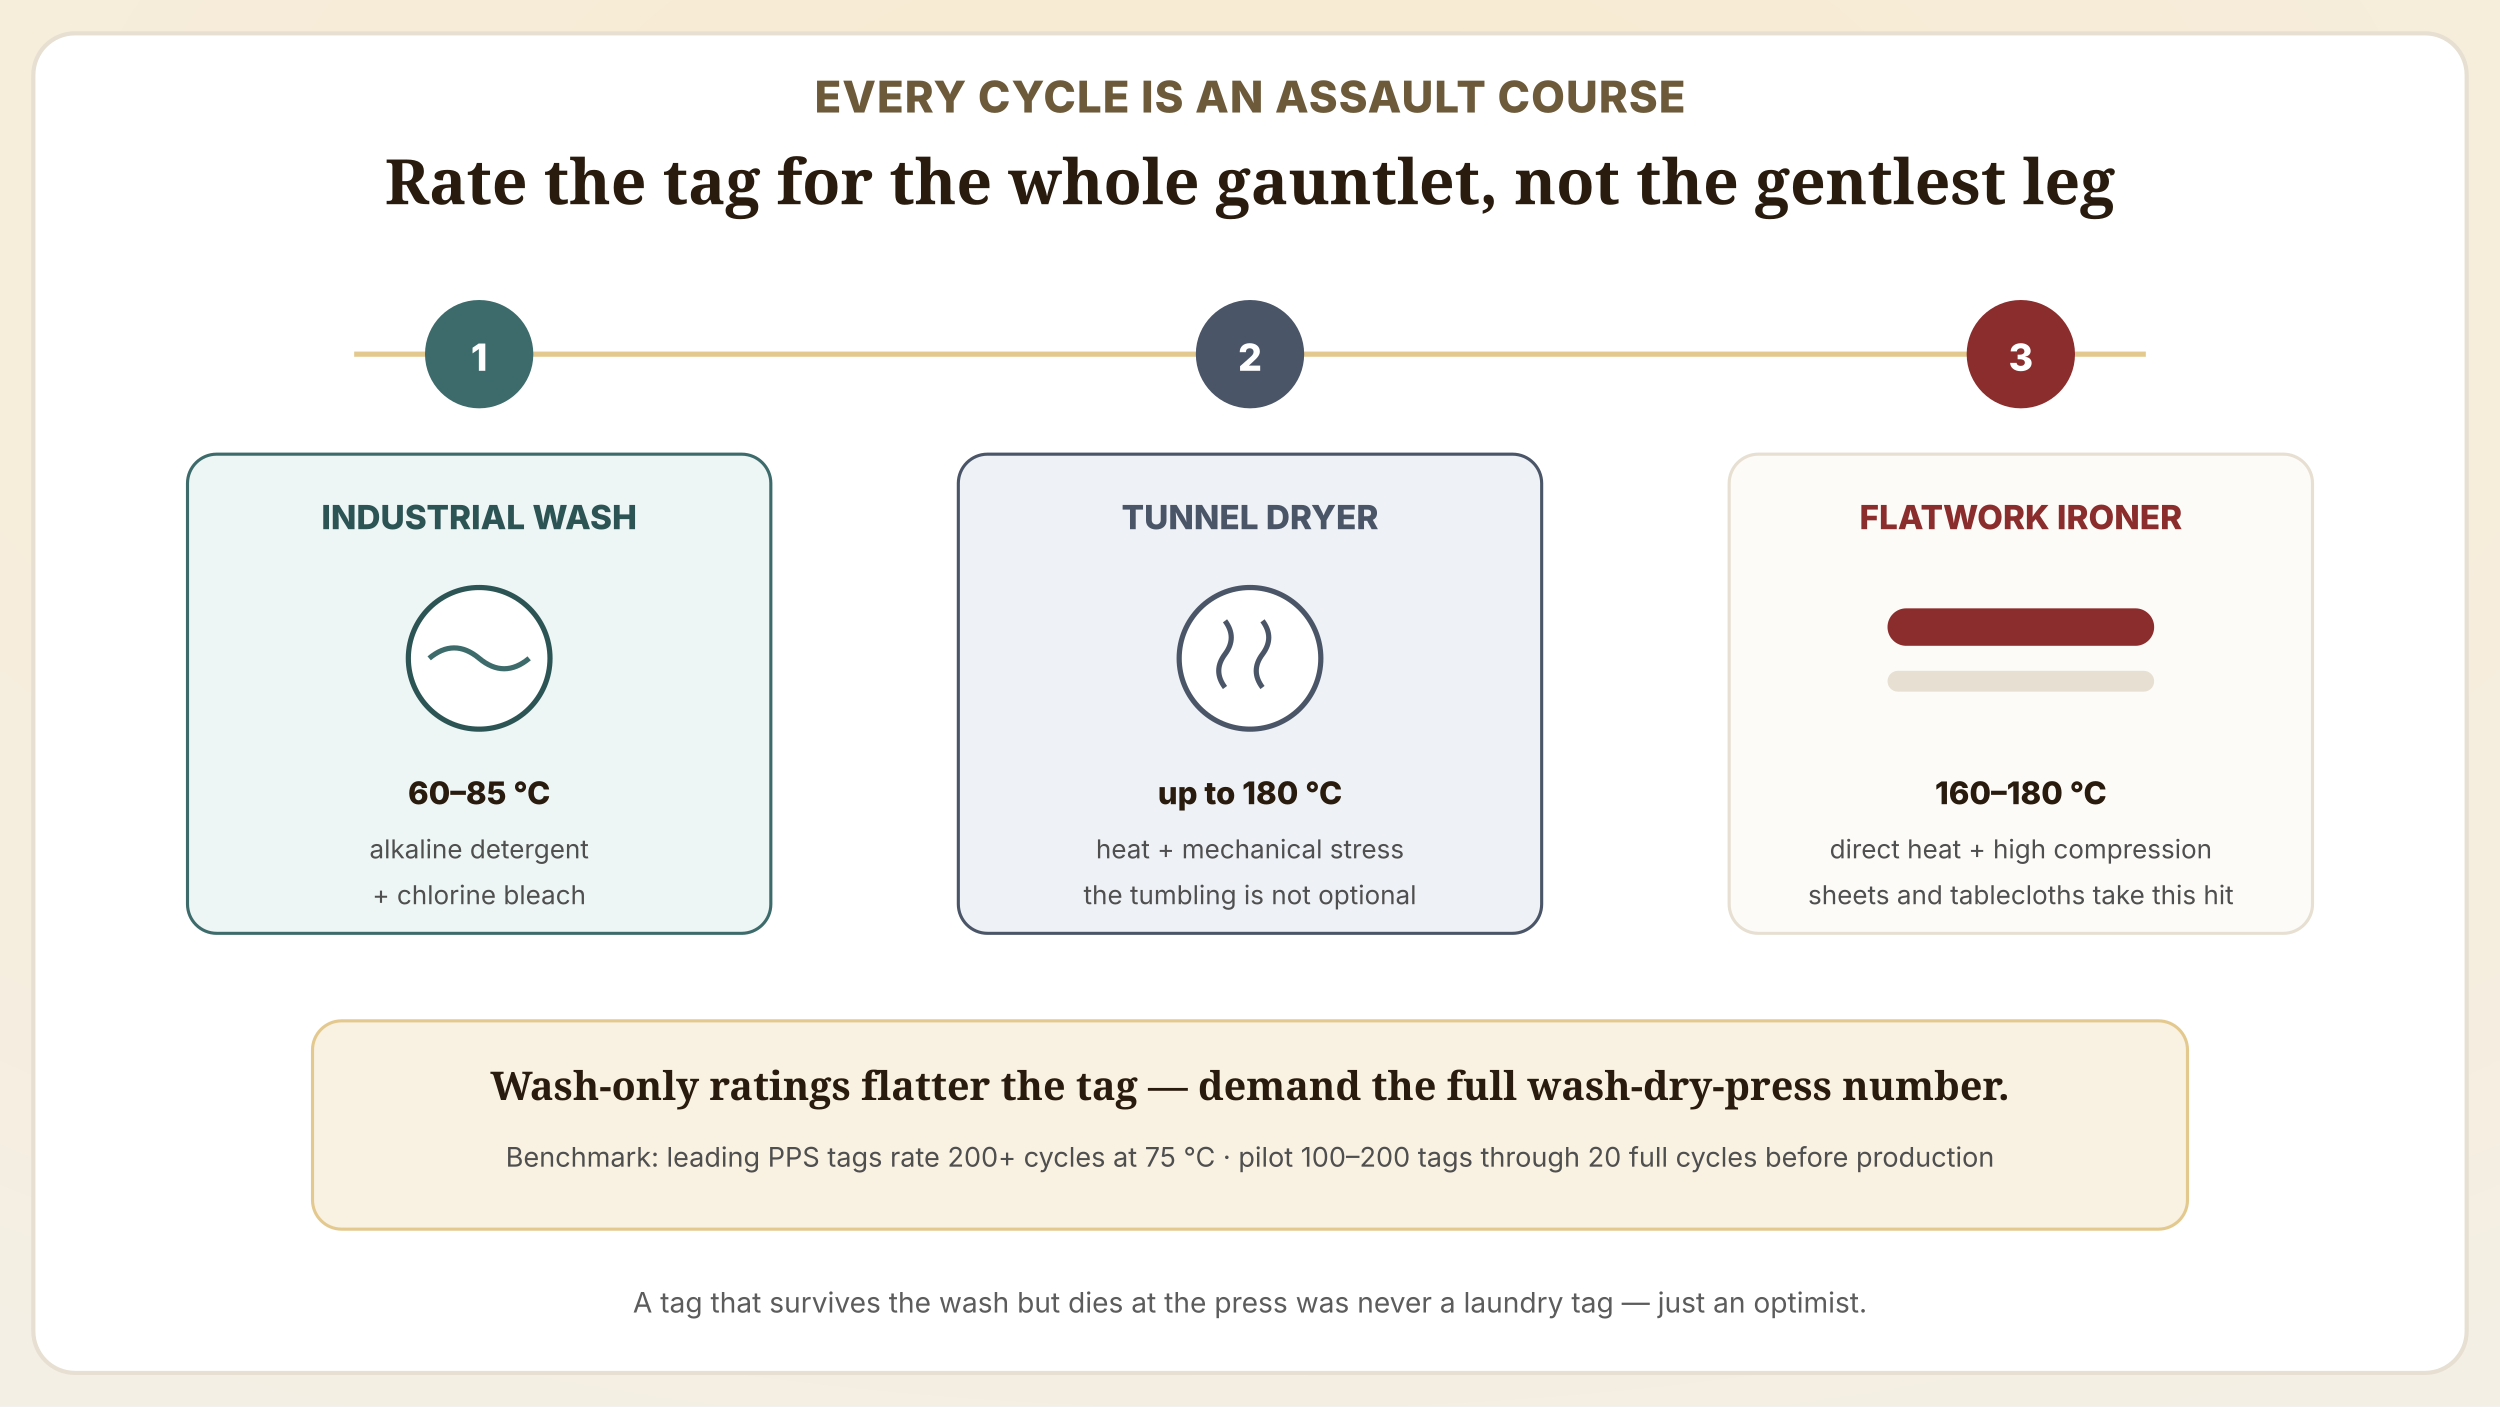
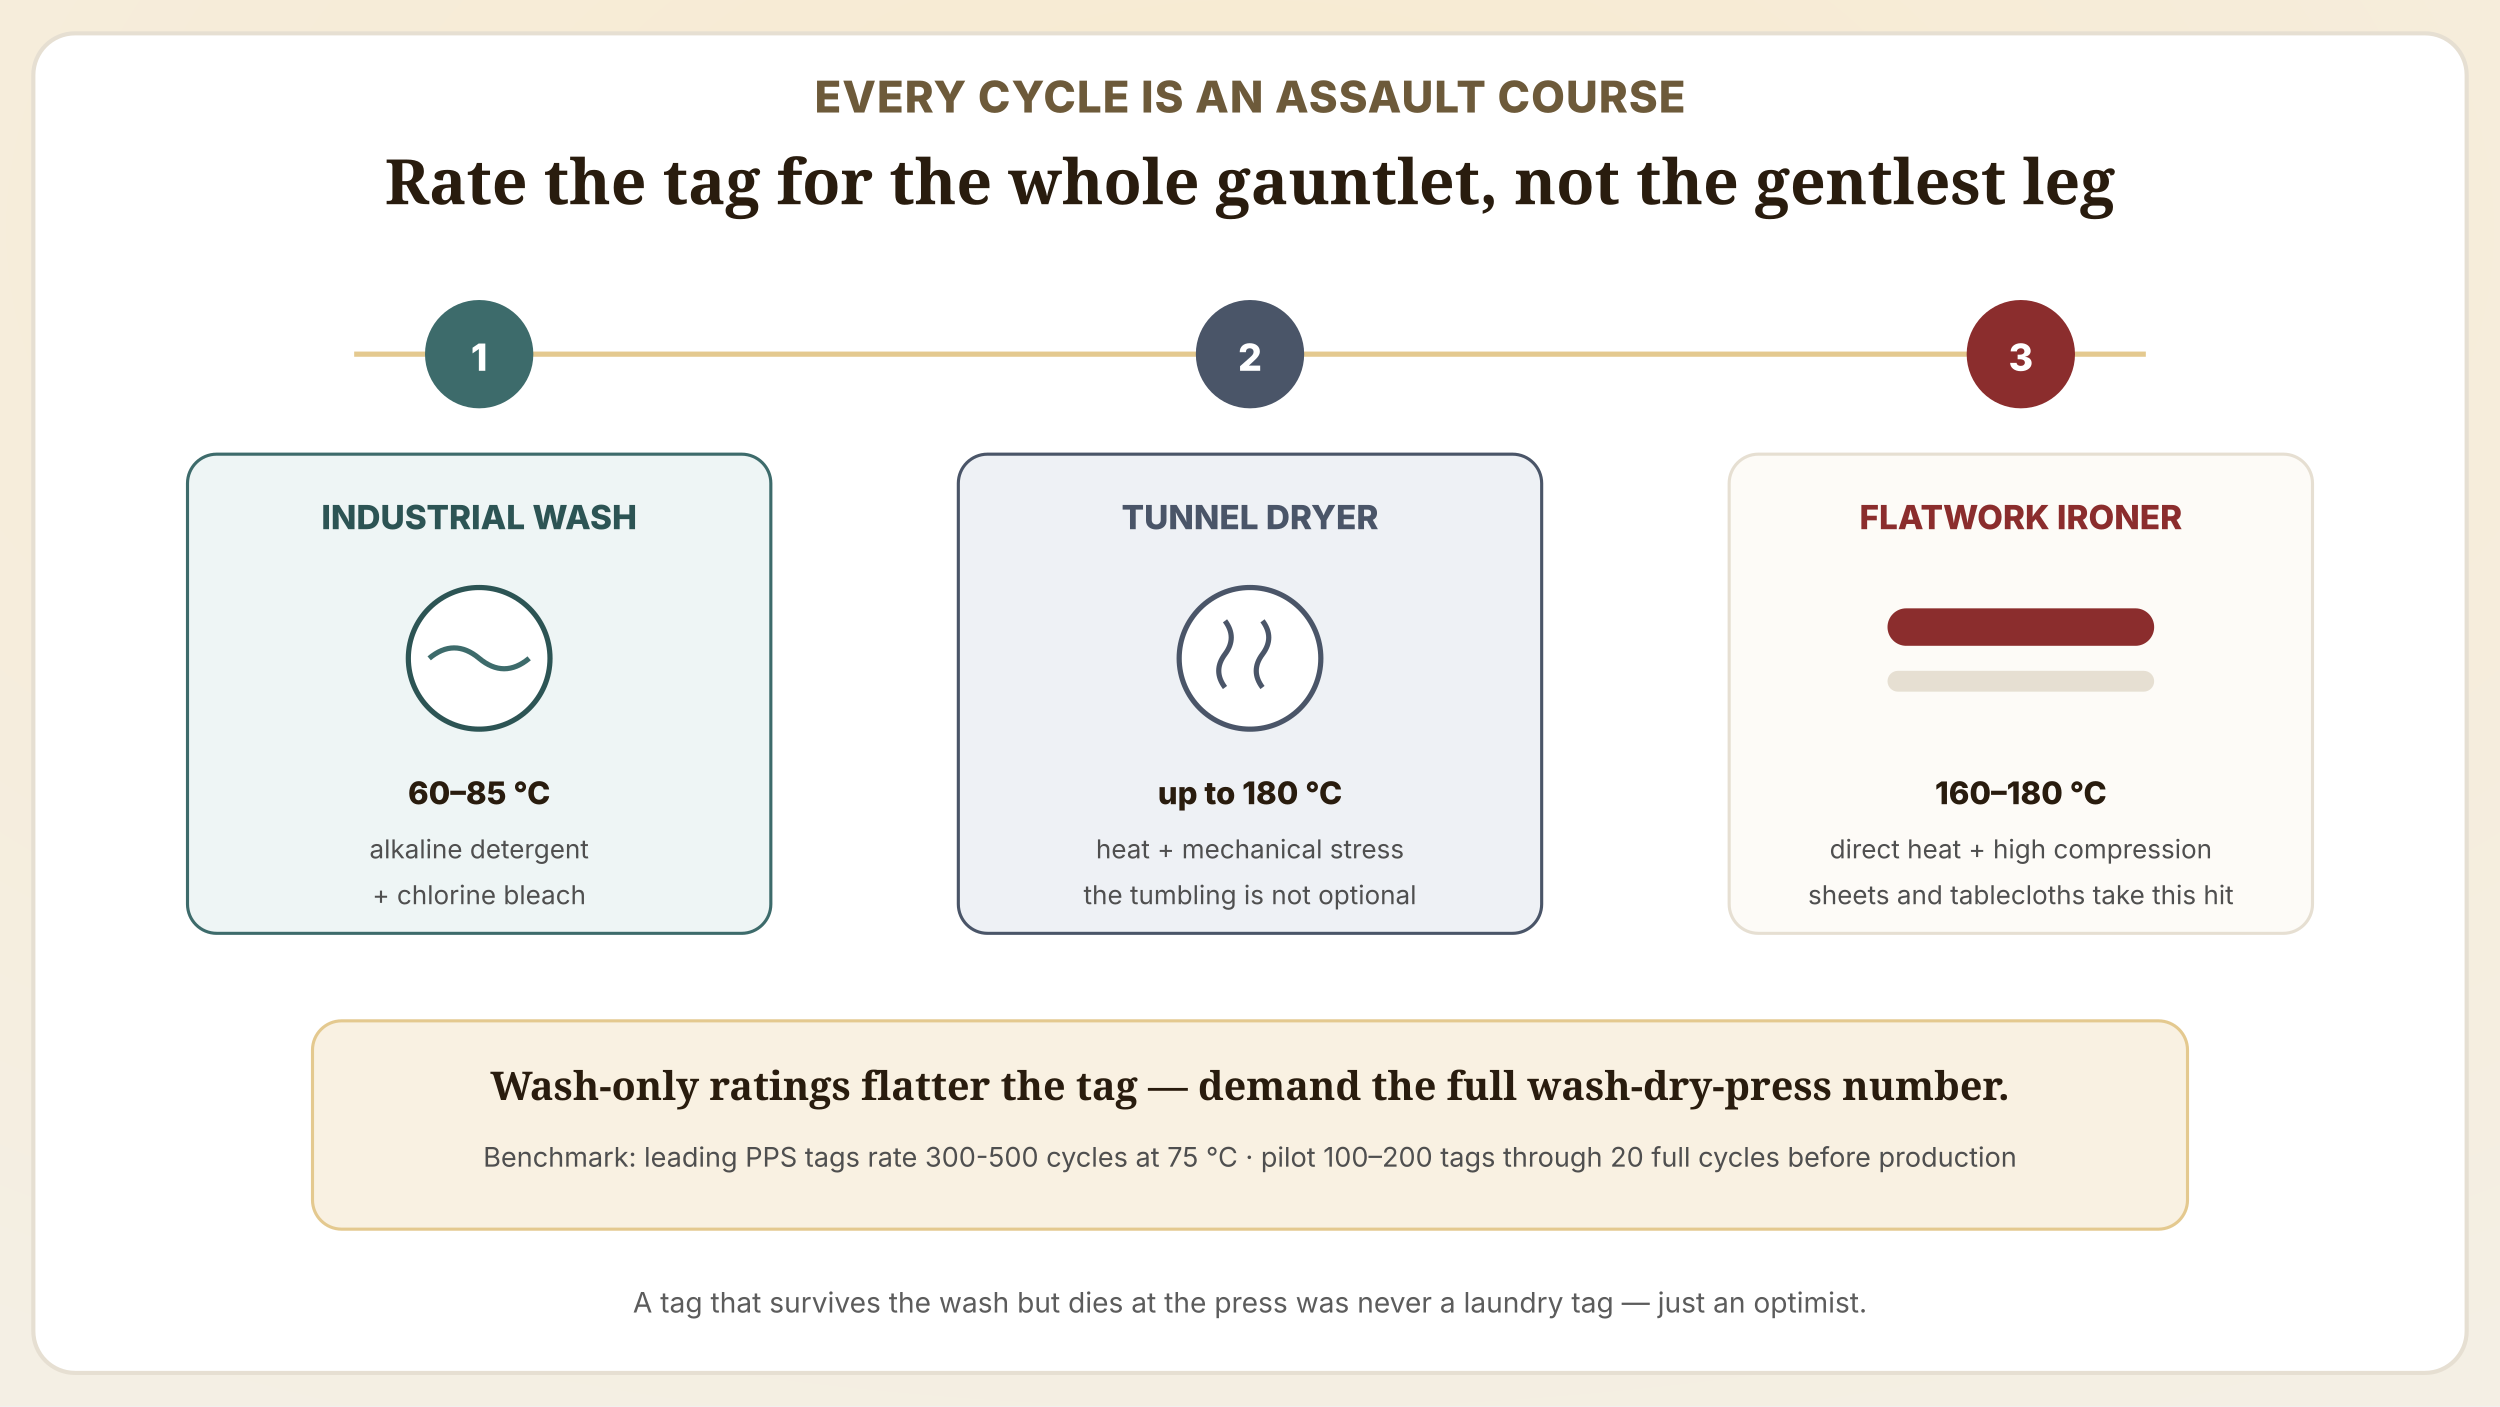
<svg xmlns="http://www.w3.org/2000/svg" viewBox="0 0 1200 675" role="img" aria-labelledby="t d" font-family="Inter, -apple-system, BlinkMacSystemFont, 'Segoe UI', Roboto, sans-serif">
  <defs>
    <radialGradient id="bg" cx="50%" cy="16%" r="94%">
      <stop offset="0%" stop-color="#f8ead0" />
      <stop offset="100%" stop-color="#f4efe4" />
    </radialGradient>
  </defs>
  <rect width="1200" height="675" fill="url(#bg)" />
  <rect x="16" y="16" width="1168" height="643" rx="20" fill="#ffffff" stroke="#e6dfd2" stroke-width="2" />
  <text x="600" y="54" text-anchor="middle" font-size="21" font-weight="800" letter-spacing="0.5" fill="#6d5a3a">EVERY CYCLE IS AN ASSAULT COURSE</text>
  <text x="600" y="98" text-anchor="middle" font-family="Lora, Georgia, serif" font-size="30" font-weight="700" fill="#291c0e">Rate the tag for the whole gauntlet, not the gentlest leg</text>
  <line x1="170" y1="170" x2="1030" y2="170" stroke="#e4c98f" stroke-width="2.5" />
  <g text-anchor="middle">
    <circle cx="230" cy="170" r="26" fill="#3d6b6b" />
    <text x="230" y="178" font-size="18" font-weight="800" fill="#ffffff">1</text>
    <rect x="90" y="218" width="280" height="230" rx="14" fill="#eef5f5" stroke="#3d6b6b" stroke-width="1.5" />
    <text x="230" y="254" font-size="16" font-weight="800" fill="#2c5454">INDUSTRIAL WASH</text>
    <circle cx="230" cy="316" r="34" fill="#ffffff" stroke="#2c5454" stroke-width="2.5" />
    <path d="M 206 316 q 12 -10 24 0 t 24 0" fill="none" stroke="#3d6b6b" stroke-width="2.5" />
    <text x="230" y="386" font-size="15" font-weight="800" fill="#291c0e">60–85 °C</text>
    <text x="230" y="412" font-size="12.5" fill="#4f4f4f">alkaline detergent</text>
    <text x="230" y="434" font-size="12.5" fill="#4f4f4f">+ chlorine bleach</text>
  </g>
  <g text-anchor="middle">
    <circle cx="600" cy="170" r="26" fill="#4a5568" />
    <text x="600" y="178" font-size="18" font-weight="800" fill="#ffffff">2</text>
    <rect x="460" y="218" width="280" height="230" rx="14" fill="#eef1f5" stroke="#4a5568" stroke-width="1.5" />
    <text x="600" y="254" font-size="16" font-weight="800" fill="#4a5568">TUNNEL DRYER</text>
    <circle cx="600" cy="316" r="34" fill="#ffffff" stroke="#4a5568" stroke-width="2.5" />
    <path d="M 588 298 q 6 8 0 16 t 0 16 M 606 298 q 6 8 0 16 t 0 16" fill="none" stroke="#4a5568" stroke-width="2.5" />
    <text x="600" y="386" font-size="15" font-weight="800" fill="#291c0e">up to 180 °C</text>
    <text x="600" y="412" font-size="12.5" fill="#4f4f4f">heat + mechanical stress</text>
    <text x="600" y="434" font-size="12.5" fill="#4f4f4f">the tumbling is not optional</text>
  </g>
  <g text-anchor="middle">
    <circle cx="970" cy="170" r="26" fill="#8b2d2d" />
    <text x="970" y="178" font-size="18" font-weight="800" fill="#ffffff">3</text>
    <rect x="830" y="218" width="280" height="230" rx="14" fill="#fdfbf7" stroke="#e6dfd2" stroke-width="1.5" />
    <text x="970" y="254" font-size="16" font-weight="800" fill="#8b2d2d">FLATWORK IRONER</text>
    <rect x="906" y="292" width="128" height="18" rx="9" fill="#8b2d2d" />
    <rect x="906" y="322" width="128" height="10" rx="5" fill="#e6dfd2" />
    <text x="970" y="386" font-size="15" font-weight="800" fill="#291c0e">160–180 °C</text>
    <text x="970" y="412" font-size="12.5" fill="#4f4f4f">direct heat + high compression</text>
    <text x="970" y="434" font-size="12.5" fill="#4f4f4f">sheets and tablecloths take this hit</text>
  </g>
  <rect x="150" y="490" width="900 " height="100" rx="14" fill="#f9f1e2" stroke="#e4c98f" stroke-width="1.5" />
  <text x="600" y="528" text-anchor="middle" font-family="Lora, Georgia, serif" font-size="19" font-weight="700" fill="#291c0e">Wash-only ratings flatter the tag — demand the full wash-dry-press number.</text>
-   <text x="600" y="560" text-anchor="middle" font-size="13" fill="#4f4f4f">Benchmark: leading PPS tags rate 200+ cycles at 75 °C · pilot 100–200 tags through 20 full cycles before production</text>
+   <text x="600" y="560" text-anchor="middle" font-size="13" fill="#4f4f4f">Benchmark: leading PPS tags rate 300-500 cycles at 75 °C · pilot 100–200 tags through 20 full cycles before production</text>
  <text x="600" y="630" text-anchor="middle" font-size="13.5" fill="#5c5c5c">A tag that survives the wash but dies at the press was never a laundry tag — just an optimist.</text>
</svg>
